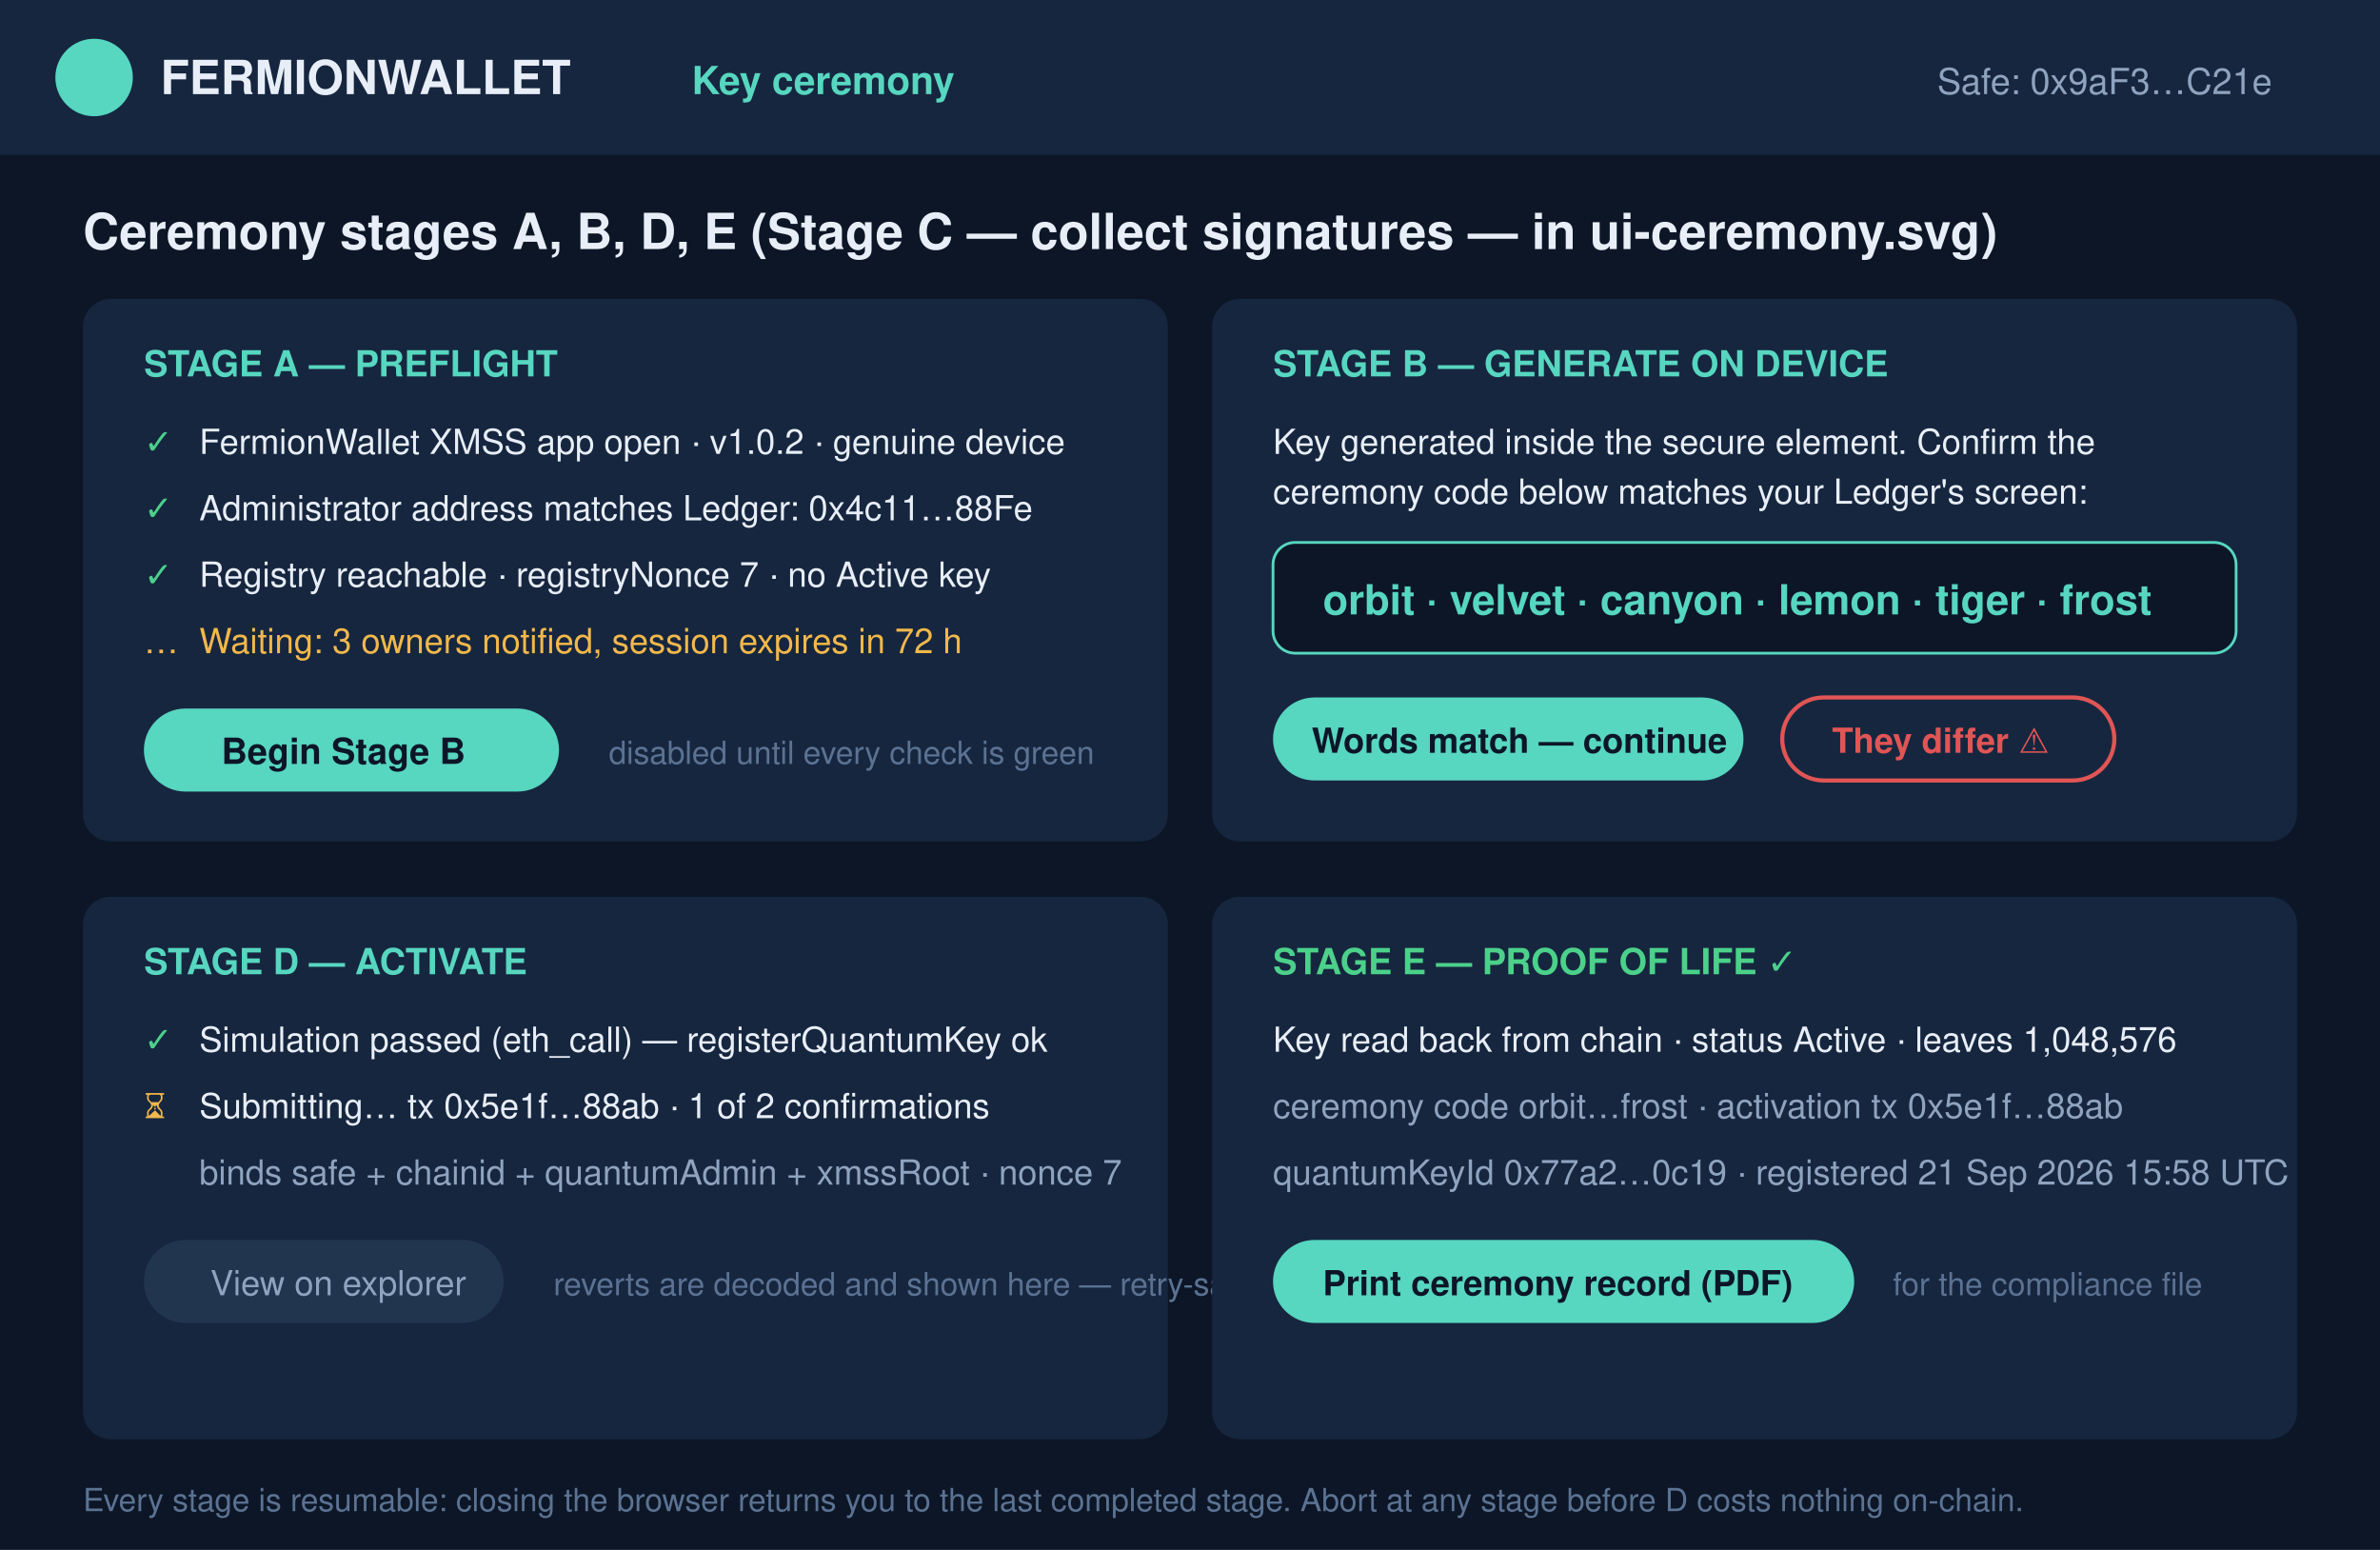
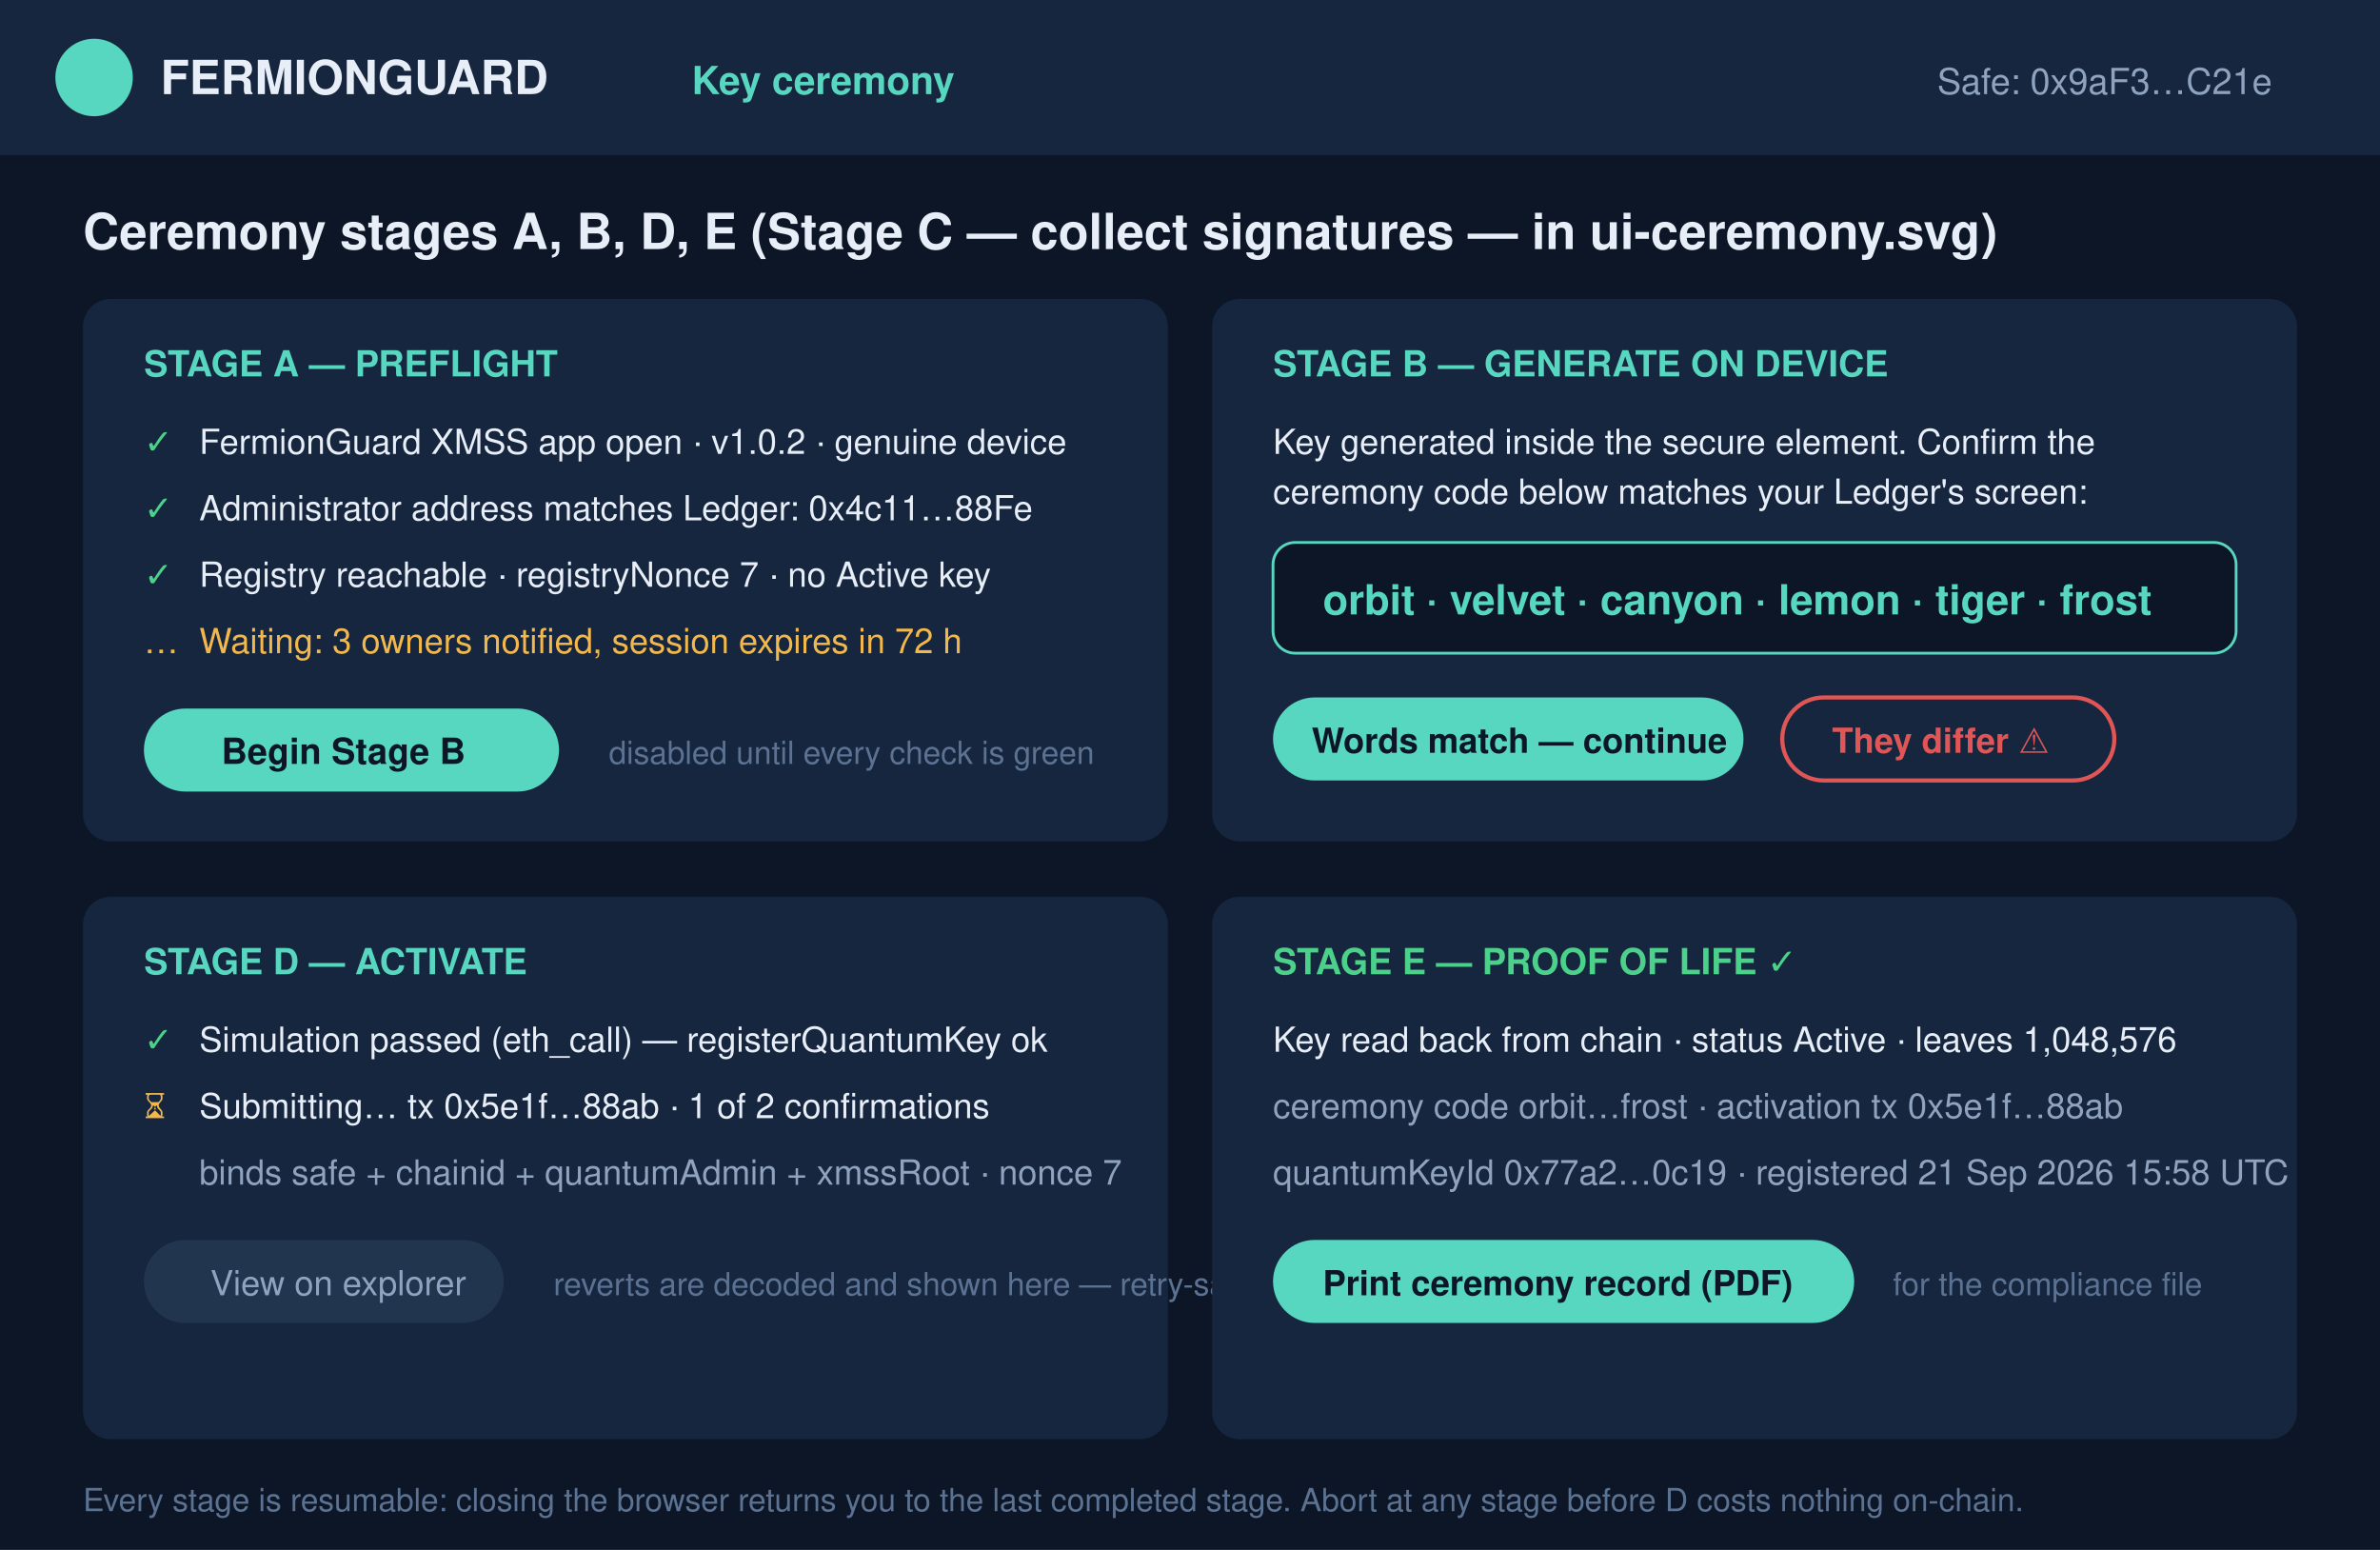
<svg xmlns="http://www.w3.org/2000/svg" width="860" height="560" viewBox="0 0 860 560" font-family="Segoe UI, Helvetica, Arial, sans-serif">
  <rect width="860" height="560" fill="#0c1626" />
  <rect width="860" height="56" fill="#16263f" />
  <circle cx="34" cy="28" r="14" fill="#57d6c0" />
-   <text x="58" y="34" fill="#e8eef7" font-size="17" font-weight="700">FERMIONWALLET</text>
+   <text x="58" y="34" fill="#e8eef7" font-size="17" font-weight="700">FERMIONGUARD</text>
  <text x="250" y="34" fill="#57d6c0" font-size="14" font-weight="600">Key ceremony</text>
  <text x="700" y="34" fill="#8fa3bf" font-size="13">Safe: 0x9aF3…C21e</text>
  <text x="30" y="90" fill="#e8eef7" font-size="18" font-weight="700">Ceremony stages A, B, D, E (Stage C — collect signatures — in ui-ceremony.svg)</text>
  <rect x="30" y="108" width="392" height="196" rx="10" fill="#16263f" />
  <text x="52" y="136" fill="#57d6c0" font-size="13" font-weight="700">STAGE A — PREFLIGHT</text>
  <g font-size="12.5">
    <text x="52" y="164" fill="#4bd18a">✓</text>
-     <text x="72" y="164" fill="#e8eef7">FermionWallet XMSS app open · v1.0.2 · genuine device</text>
+     <text x="72" y="164" fill="#e8eef7">FermionGuard XMSS app open · v1.0.2 · genuine device</text>
    <text x="52" y="188" fill="#4bd18a">✓</text>
    <text x="72" y="188" fill="#e8eef7">Administrator address matches Ledger: 0x4c11…88Fe</text>
    <text x="52" y="212" fill="#4bd18a">✓</text>
    <text x="72" y="212" fill="#e8eef7">Registry reachable · registryNonce 7 · no Active key</text>
    <text x="52" y="236" fill="#f2b84b">…</text>
    <text x="72" y="236" fill="#f2b84b">Waiting: 3 owners notified, session expires in 72 h</text>
  </g>
  <rect x="52" y="256" width="150" height="30" rx="15" fill="#57d6c0" />
  <text x="80" y="276" fill="#0c1626" font-size="13" font-weight="700">Begin Stage B</text>
  <text x="220" y="276" fill="#5b7292" font-size="11.5">disabled until every check is green</text>
  <rect x="438" y="108" width="392" height="196" rx="10" fill="#16263f" />
  <text x="460" y="136" fill="#57d6c0" font-size="13" font-weight="700">STAGE B — GENERATE ON DEVICE</text>
  <text x="460" y="164" fill="#e8eef7" font-size="12.5">Key generated inside the secure element. Confirm the</text>
  <text x="460" y="182" fill="#e8eef7" font-size="12.5">ceremony code below matches your Ledger's screen:</text>
  <rect x="460" y="196" width="348" height="40" rx="8" fill="#0c1626" stroke="#57d6c0" stroke-width="1" />
  <text x="478" y="222" fill="#57d6c0" font-size="15" font-weight="700">orbit · velvet · canyon · lemon · tiger · frost</text>
  <rect x="460" y="252" width="170" height="30" rx="15" fill="#57d6c0" />
  <text x="474" y="272" fill="#0c1626" font-size="12.5" font-weight="700">Words match — continue</text>
  <rect x="644" y="252" width="120" height="30" rx="15" fill="none" stroke="#e05555" stroke-width="1.5" />
  <text x="662" y="272" fill="#e05555" font-size="12.5" font-weight="600">They differ ⚠</text>
  <rect x="30" y="324" width="392" height="196" rx="10" fill="#16263f" />
  <text x="52" y="352" fill="#57d6c0" font-size="13" font-weight="700">STAGE D — ACTIVATE</text>
  <g font-size="12.5">
    <text x="52" y="380" fill="#4bd18a">✓</text>
    <text x="72" y="380" fill="#e8eef7">Simulation passed (eth_call) — registerQuantumKey ok</text>
    <text x="52" y="404" fill="#f2b84b">⏳</text>
    <text x="72" y="404" fill="#e8eef7">Submitting… tx 0x5e1f…88ab · 1 of 2 confirmations</text>
    <text x="72" y="428" fill="#8fa3bf">binds safe + chainid + quantumAdmin + xmssRoot · nonce 7</text>
  </g>
  <rect x="52" y="448" width="130" height="30" rx="15" fill="#22354f" />
  <text x="76" y="468" fill="#8fa3bf" font-size="12.5">View on explorer</text>
  <text x="200" y="468" fill="#5b7292" font-size="11.5">reverts are decoded and shown here — retry-safe</text>
  <rect x="438" y="324" width="392" height="196" rx="10" fill="#16263f" />
  <text x="460" y="352" fill="#4bd18a" font-size="13" font-weight="700">STAGE E — PROOF OF LIFE ✓</text>
  <g font-size="12.5">
    <text x="460" y="380" fill="#e8eef7">Key read back from chain · status Active · leaves 1,048,576</text>
    <text x="460" y="404" fill="#8fa3bf">ceremony code orbit…frost · activation tx 0x5e1f…88ab</text>
    <text x="460" y="428" fill="#8fa3bf">quantumKeyId 0x77a2…0c19 · registered 21 Sep 2026 15:58 UTC</text>
  </g>
  <rect x="460" y="448" width="210" height="30" rx="15" fill="#57d6c0" />
  <text x="478" y="468" fill="#0c1626" font-size="12.5" font-weight="700">Print ceremony record (PDF)</text>
  <text x="684" y="468" fill="#5b7292" font-size="11.5">for the compliance file</text>
  <text x="30" y="546" fill="#5b7292" font-size="11.5">Every stage is resumable: closing the browser returns you to the last completed stage. Abort at any stage before D costs nothing on-chain.</text>
</svg>
